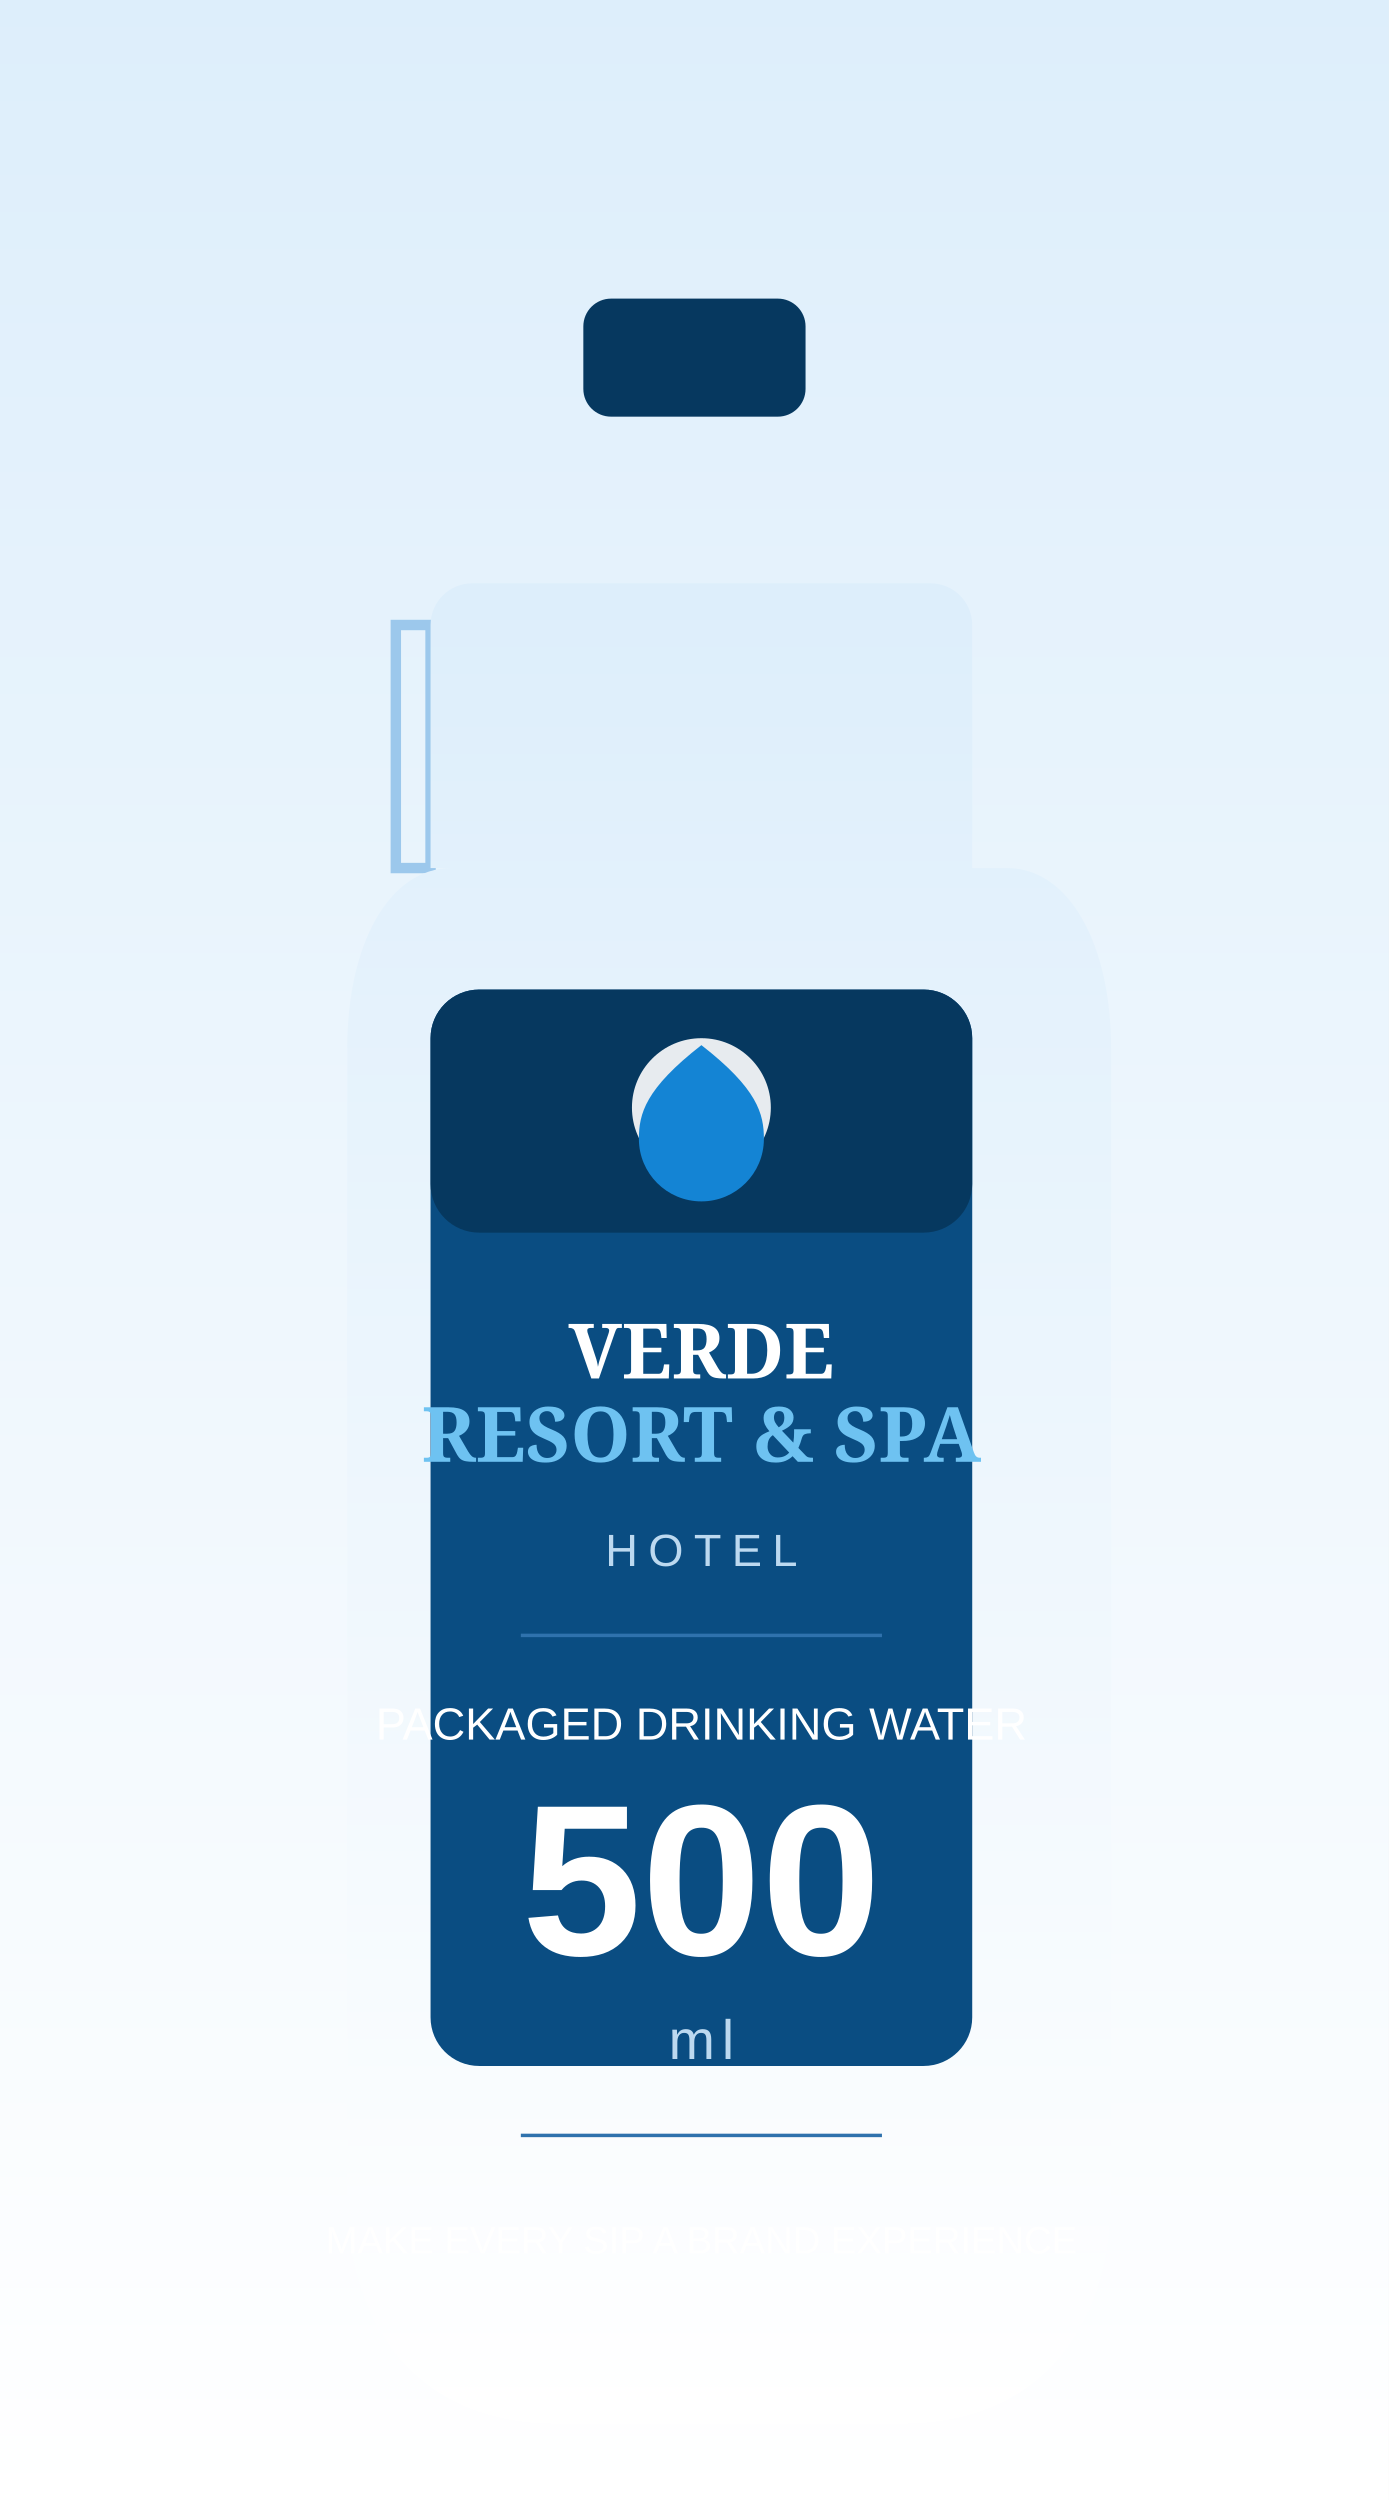
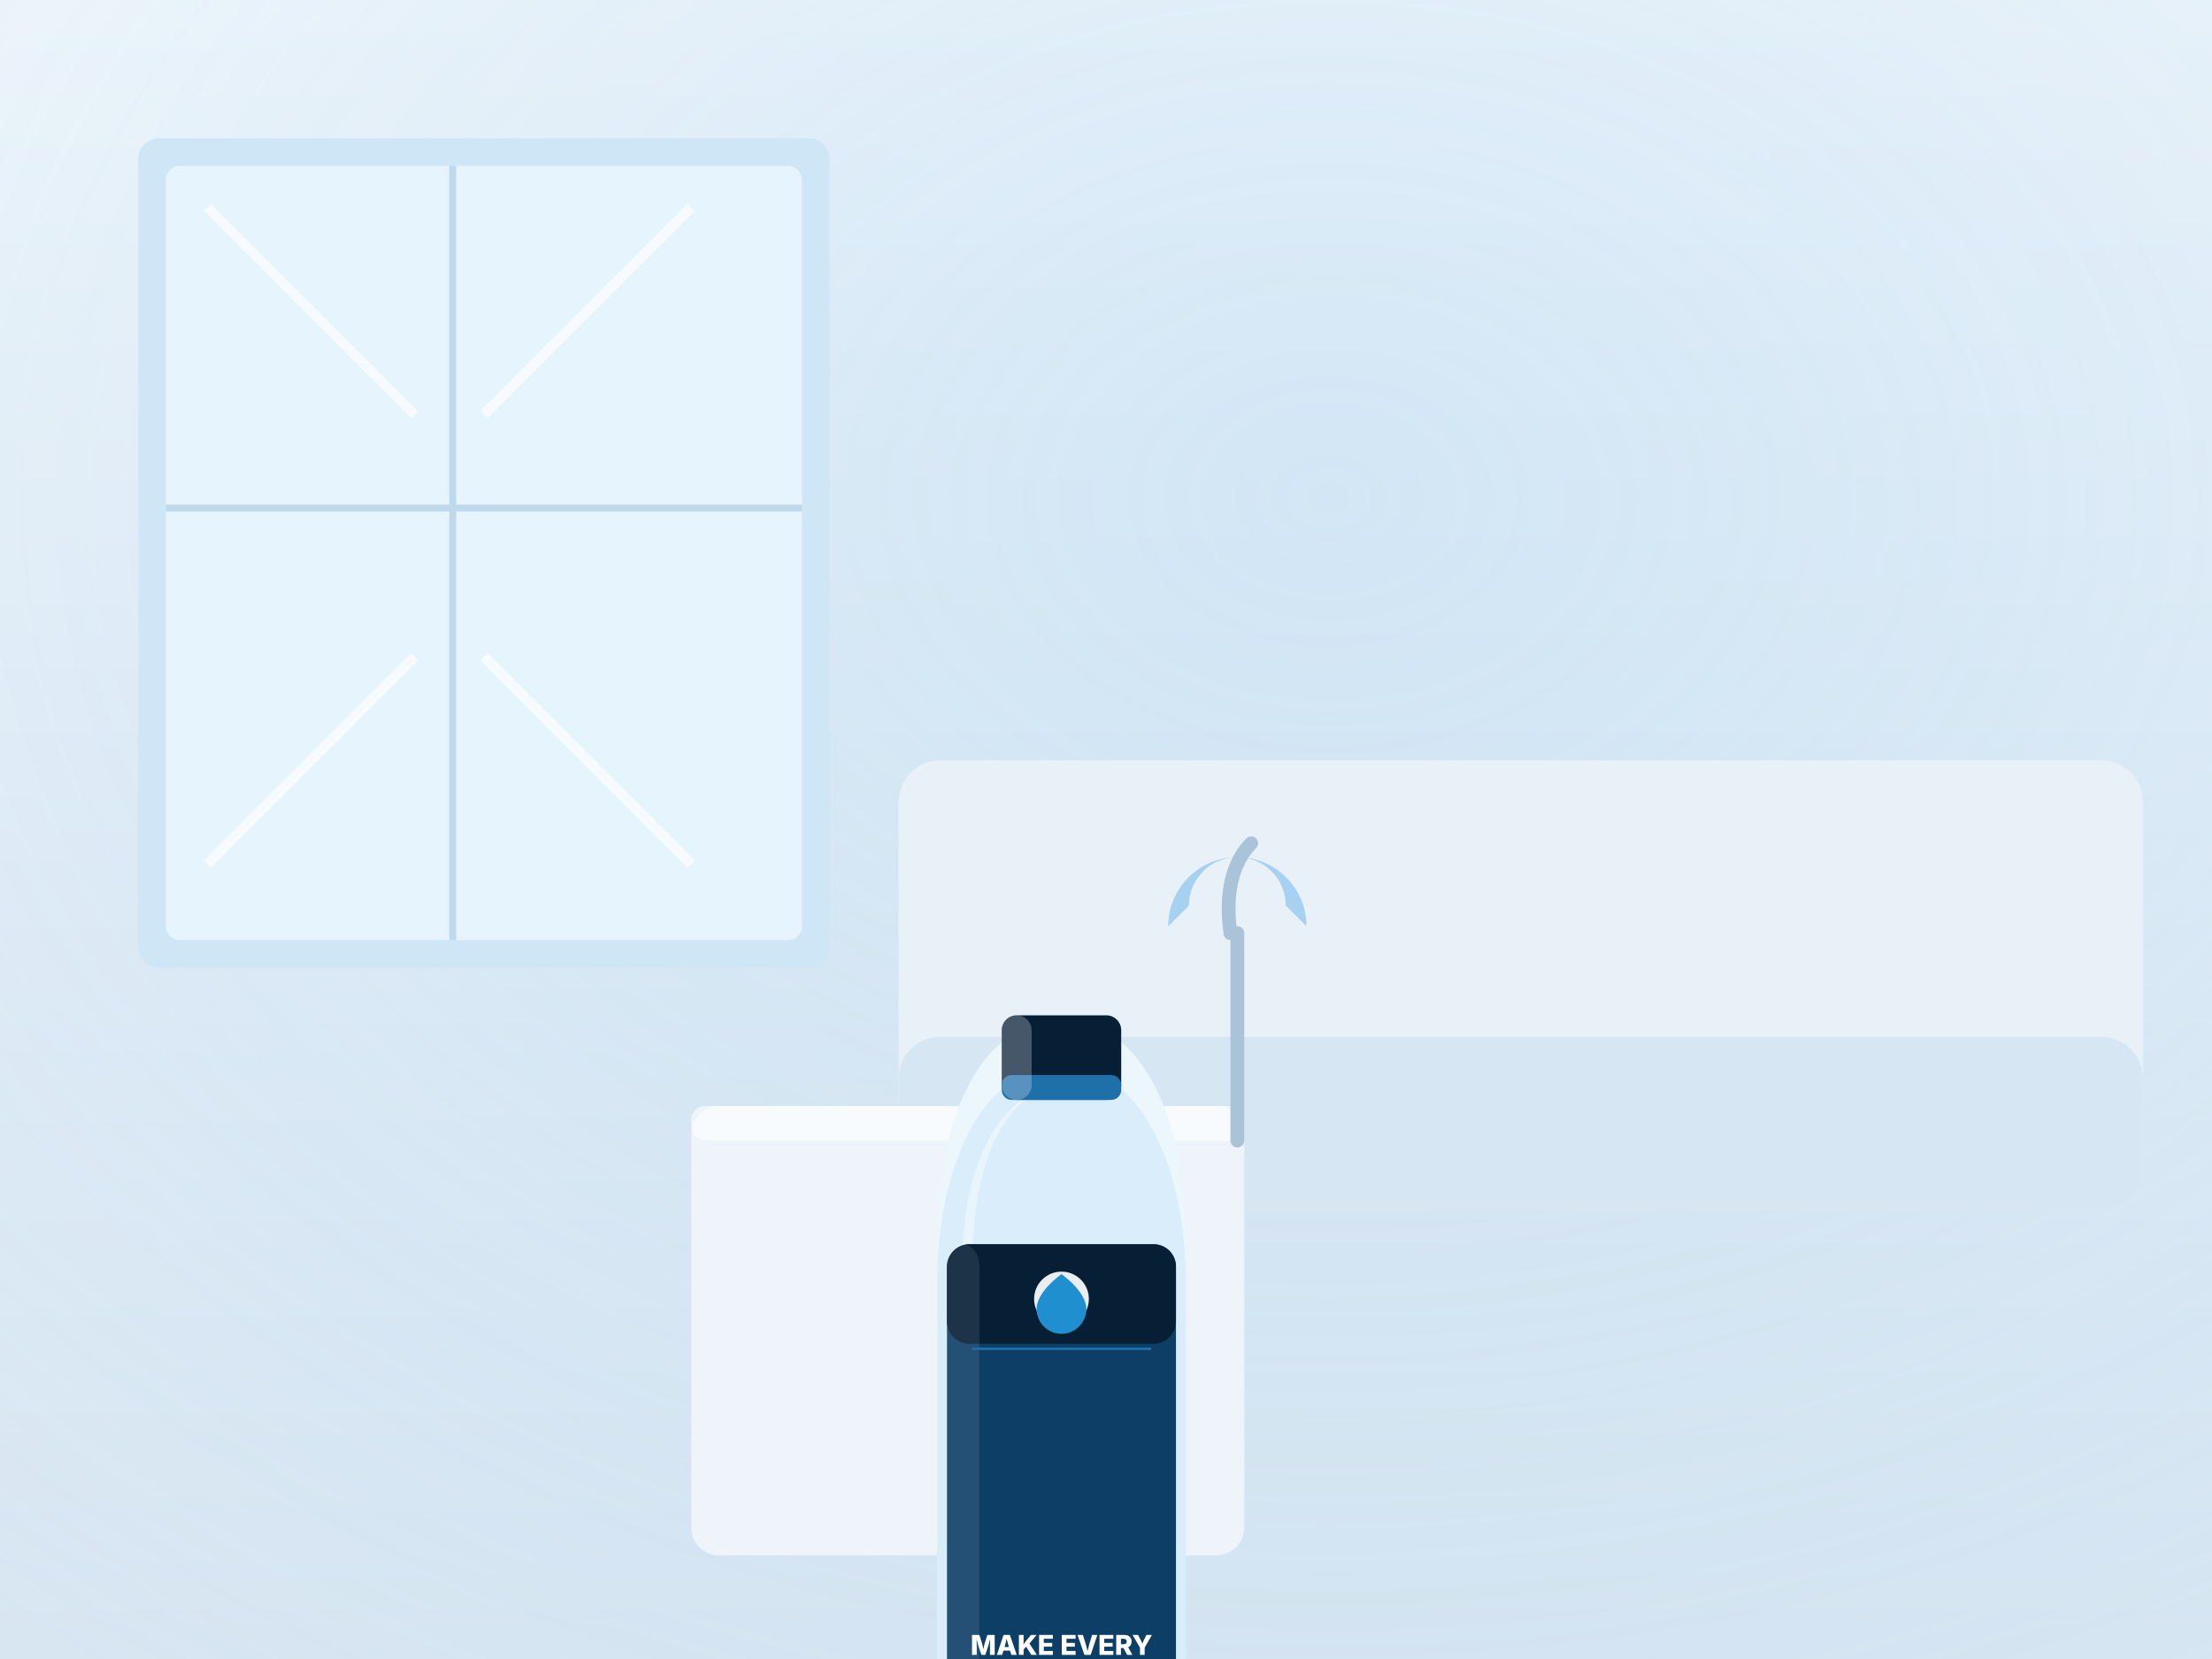
- <svg xmlns="http://www.w3.org/2000/svg" viewBox="0 0 400 720" width="400" height="720" role="img" aria-label="BRANDSIP branded hotel water bottle">
+ <svg xmlns="http://www.w3.org/2000/svg" viewBox="0 0 640 480" role="img" aria-label="BRANDSIP branded bottle in a hotel room">
  <defs>
-     <linearGradient id="sk" x1="0" y1="0" x2="0" y2="1">
-       <stop offset="0" stop-color="#ddeefb" />
-       <stop offset="1" stop-color="#ffffff" />
+     <linearGradient id="htbg" x1="0" y1="0" x2="0" y2="1">
+       <stop offset="0" stop-color="#f2f7fc" />
+       <stop offset="1" stop-color="#d8e6f2" />
    </linearGradient>
+     <radialGradient id="htwarm" cx="0.6" cy="0.3" r="0.9">
+       <stop offset="0" stop-color="#7dbce6" stop-opacity="0.22" />
+       <stop offset="1" stop-color="#7dbce6" stop-opacity="0" />
+     </radialGradient>
  </defs>
-   <rect width="400" height="720" fill="url(#sk)" />
-   <rect x="168" y="86" width="64" height="34" rx="8" fill="#06385f" />
-   <rect x="114" y="180" width="10" height="70" fill="none" stroke="#9cc8ec" stroke-width="3" />
-   <path d="M114 250 h10 v-70 a12 12 0 0 1 12-12 h132 a12 12 0 0 1 12 12 v70 h10 c18 0 30 22 30 52 v330 c0 40 -22 66 -60 66 h-100 c-38 0 -60 -26 -60 -66 v-330 c0 -30 12 -52 30 -52z" fill="url(#sk)" />
-   <rect x="124" y="285" width="156" height="310" rx="14" fill="#0a4d82" />
-   <rect x="124" y="285" width="156" height="70" rx="14" fill="#06385f" />
-   <circle cx="202" cy="319" r="20" fill="#ffffff" opacity="0.9" />
-   <path d="M202 301 c 16.2 12.6 18 19.8 18 27.0 a 18 18 0 0 1 -36 0 c 0 -7.2 1.8 -14.4 18 -27.0 z" fill="#1484d4" />
-   <text x="202" y="397" font-family="Georgia,serif" font-weight="bold" font-size="22" fill="#ffffff" text-anchor="middle">VERDE</text>
-   <text x="202" y="421" font-family="Georgia,serif" font-weight="bold" font-size="22" fill="#6ec2f1" text-anchor="middle">RESORT &amp; SPA</text>
-   <text x="202" y="451" font-family="Arial,sans-serif" font-size="13" fill="#bcd9f0" text-anchor="middle" letter-spacing="3">HOTEL</text>
-   <line x1="150" y1="471" x2="254" y2="471" stroke="#2f72ad" stroke-width="1" />
-   <text x="202" y="501" font-family="Arial,sans-serif" font-size="13" fill="#ffffff" text-anchor="middle">PACKAGED DRINKING WATER</text>
-   <text x="202" y="563" font-family="Arial,sans-serif" font-size="62" font-weight="bold" fill="#ffffff" text-anchor="middle">500</text>
-   <text x="202" y="593" font-family="Arial,sans-serif" font-size="16" fill="#bcd9f0" text-anchor="middle" letter-spacing="2">ml</text>
-   <line x1="150" y1="615" x2="254" y2="615" stroke="#2f72ad" stroke-width="1" />
-   <text x="202" y="649" font-family="Arial,sans-serif" font-size="11" fill="#ffffff" text-anchor="middle">MAKE EVERY SIP A BRAND EXPERIENCE</text>
+   <rect width="640" height="480" fill="url(#htbg)" />
+   <rect width="640" height="480" fill="url(#htwarm)" />
+   <rect x="40" y="40" width="200" height="240" rx="6" fill="#cfe6f6" />
+   <rect x="48" y="48" width="184" height="224" rx="4" fill="#e6f4fd" />
+   <rect x="130" y="48" width="2" height="224" fill="#bfd8ea" />
+   <rect x="48" y="146" width="184" height="2" fill="#bfd8ea" />
+   <path d="M60 60 l60 60 M200 60 l-60 60 M60 250 l60 -60 M200 250 l-60 -60" stroke="#ffffff" stroke-width="3" opacity="0.6" />
+   <rect x="260" y="220" width="360" height="130" rx="12" fill="#e9f1f8" />
+   <rect x="260" y="300" width="360" height="50" rx="12" fill="#d6e6f2" />
+   <rect x="200" y="320" width="160" height="130" rx="8" fill="#eef4f9" />
+   <rect x="200" y="320" width="160" height="10" rx="4" fill="#ffffff" opacity="0.6" />
+   <g transform="translate(238,180) scale(0.72)">
+     <ellipse cx="96" cy="640" rx="95" ry="20" fill="#0a2f4d" opacity="0.18" />
+     <path d="M46 250 c0 -52 18 -90 50 -90 c32 0 50 38 50 90 l0 330 c0 38 -20 64 -50 64 c-30 0 -50 -26 -50 -64 z" fill="#d9edfb" />
+     <path d="M46 250 c0 -52 18 -90 50 -90 c32 0 50 38 50 90 l0 16 c0 -50 -20 -88 -50 -88 c-30 0 -50 38 -50 88 z" fill="#ffffff" opacity="0.5" />
+     <path d="M56 262 c0 -42 12 -72 44 -80 c-30 8 -40 38 -40 80 l0 280 c0 22 6 36 20 46 c-18 -8 -24 -26 -24 -46 z" fill="#ffffff" opacity="0.42" />
+     <path d="M50 500 l92 0 l0 130 c0 36 -18 58 -46 58 c-28 0 -46 -22 -46 -58 z" fill="#a9dffb" opacity="0.85" />
+     <ellipse cx="96" cy="498" rx="46" ry="6" fill="#ffffff" opacity="0.7" />
+     <rect x="72" y="158" width="48" height="34" rx="6" fill="#071f35" />
+     <rect x="72" y="182" width="48" height="10" rx="4" fill="#1f6fa8" />
+     <rect x="72" y="158" width="12" height="34" rx="6" fill="#ffffff" opacity="0.25" />
+     <rect x="50" y="250" width="92" height="230" rx="9" fill="#0d3f66" />
+     <rect x="50" y="250" width="92" height="40" rx="9" fill="#071f35" />
+     <circle cx="96" cy="272" r="11" fill="#ffffff" opacity="0.92" />
+     <path d="M96 262 c8 6 10 11 10 14 a10 10 0 0 1 -20 0 c0 -3 2 -8 10 -14 z" fill="#1f8fd0" />
+     <rect x="50" y="250" width="13" height="230" rx="9" fill="#ffffff" opacity="0.09" />
+     <line x1="60" y1="292" x2="132" y2="292" stroke="#1f6fa8" stroke-width="1" />
+     <text font-family="Inter,Arial,sans-serif" font-weight="800" font-size="11" fill="#ffffff" x="96" y="415" text-anchor="middle">MAKE EVERY</text>
+     <text font-family="Inter,Arial,sans-serif" font-weight="800" font-size="11" fill="#ffffff" x="96" y="430" text-anchor="middle">SIP A BRAND</text>
+     <text font-family="Inter,Arial,sans-serif" font-weight="800" font-size="11" fill="#7cc4f5" x="96" y="446" text-anchor="middle">EXPERIENCE</text>
+   </g>
+   <path d="M356 270 c-2 -14 2 -22 6 -26 M358 330 l0 -60" stroke="#a9c3d9" stroke-width="4" stroke-linecap="round" fill="none" />
+   <path d="M338 268 a20 20 0 0 1 40 0 l-6 -6 a14 14 0 0 0 -28 0 z" fill="#9ecdef" opacity="0.9" />
</svg>
